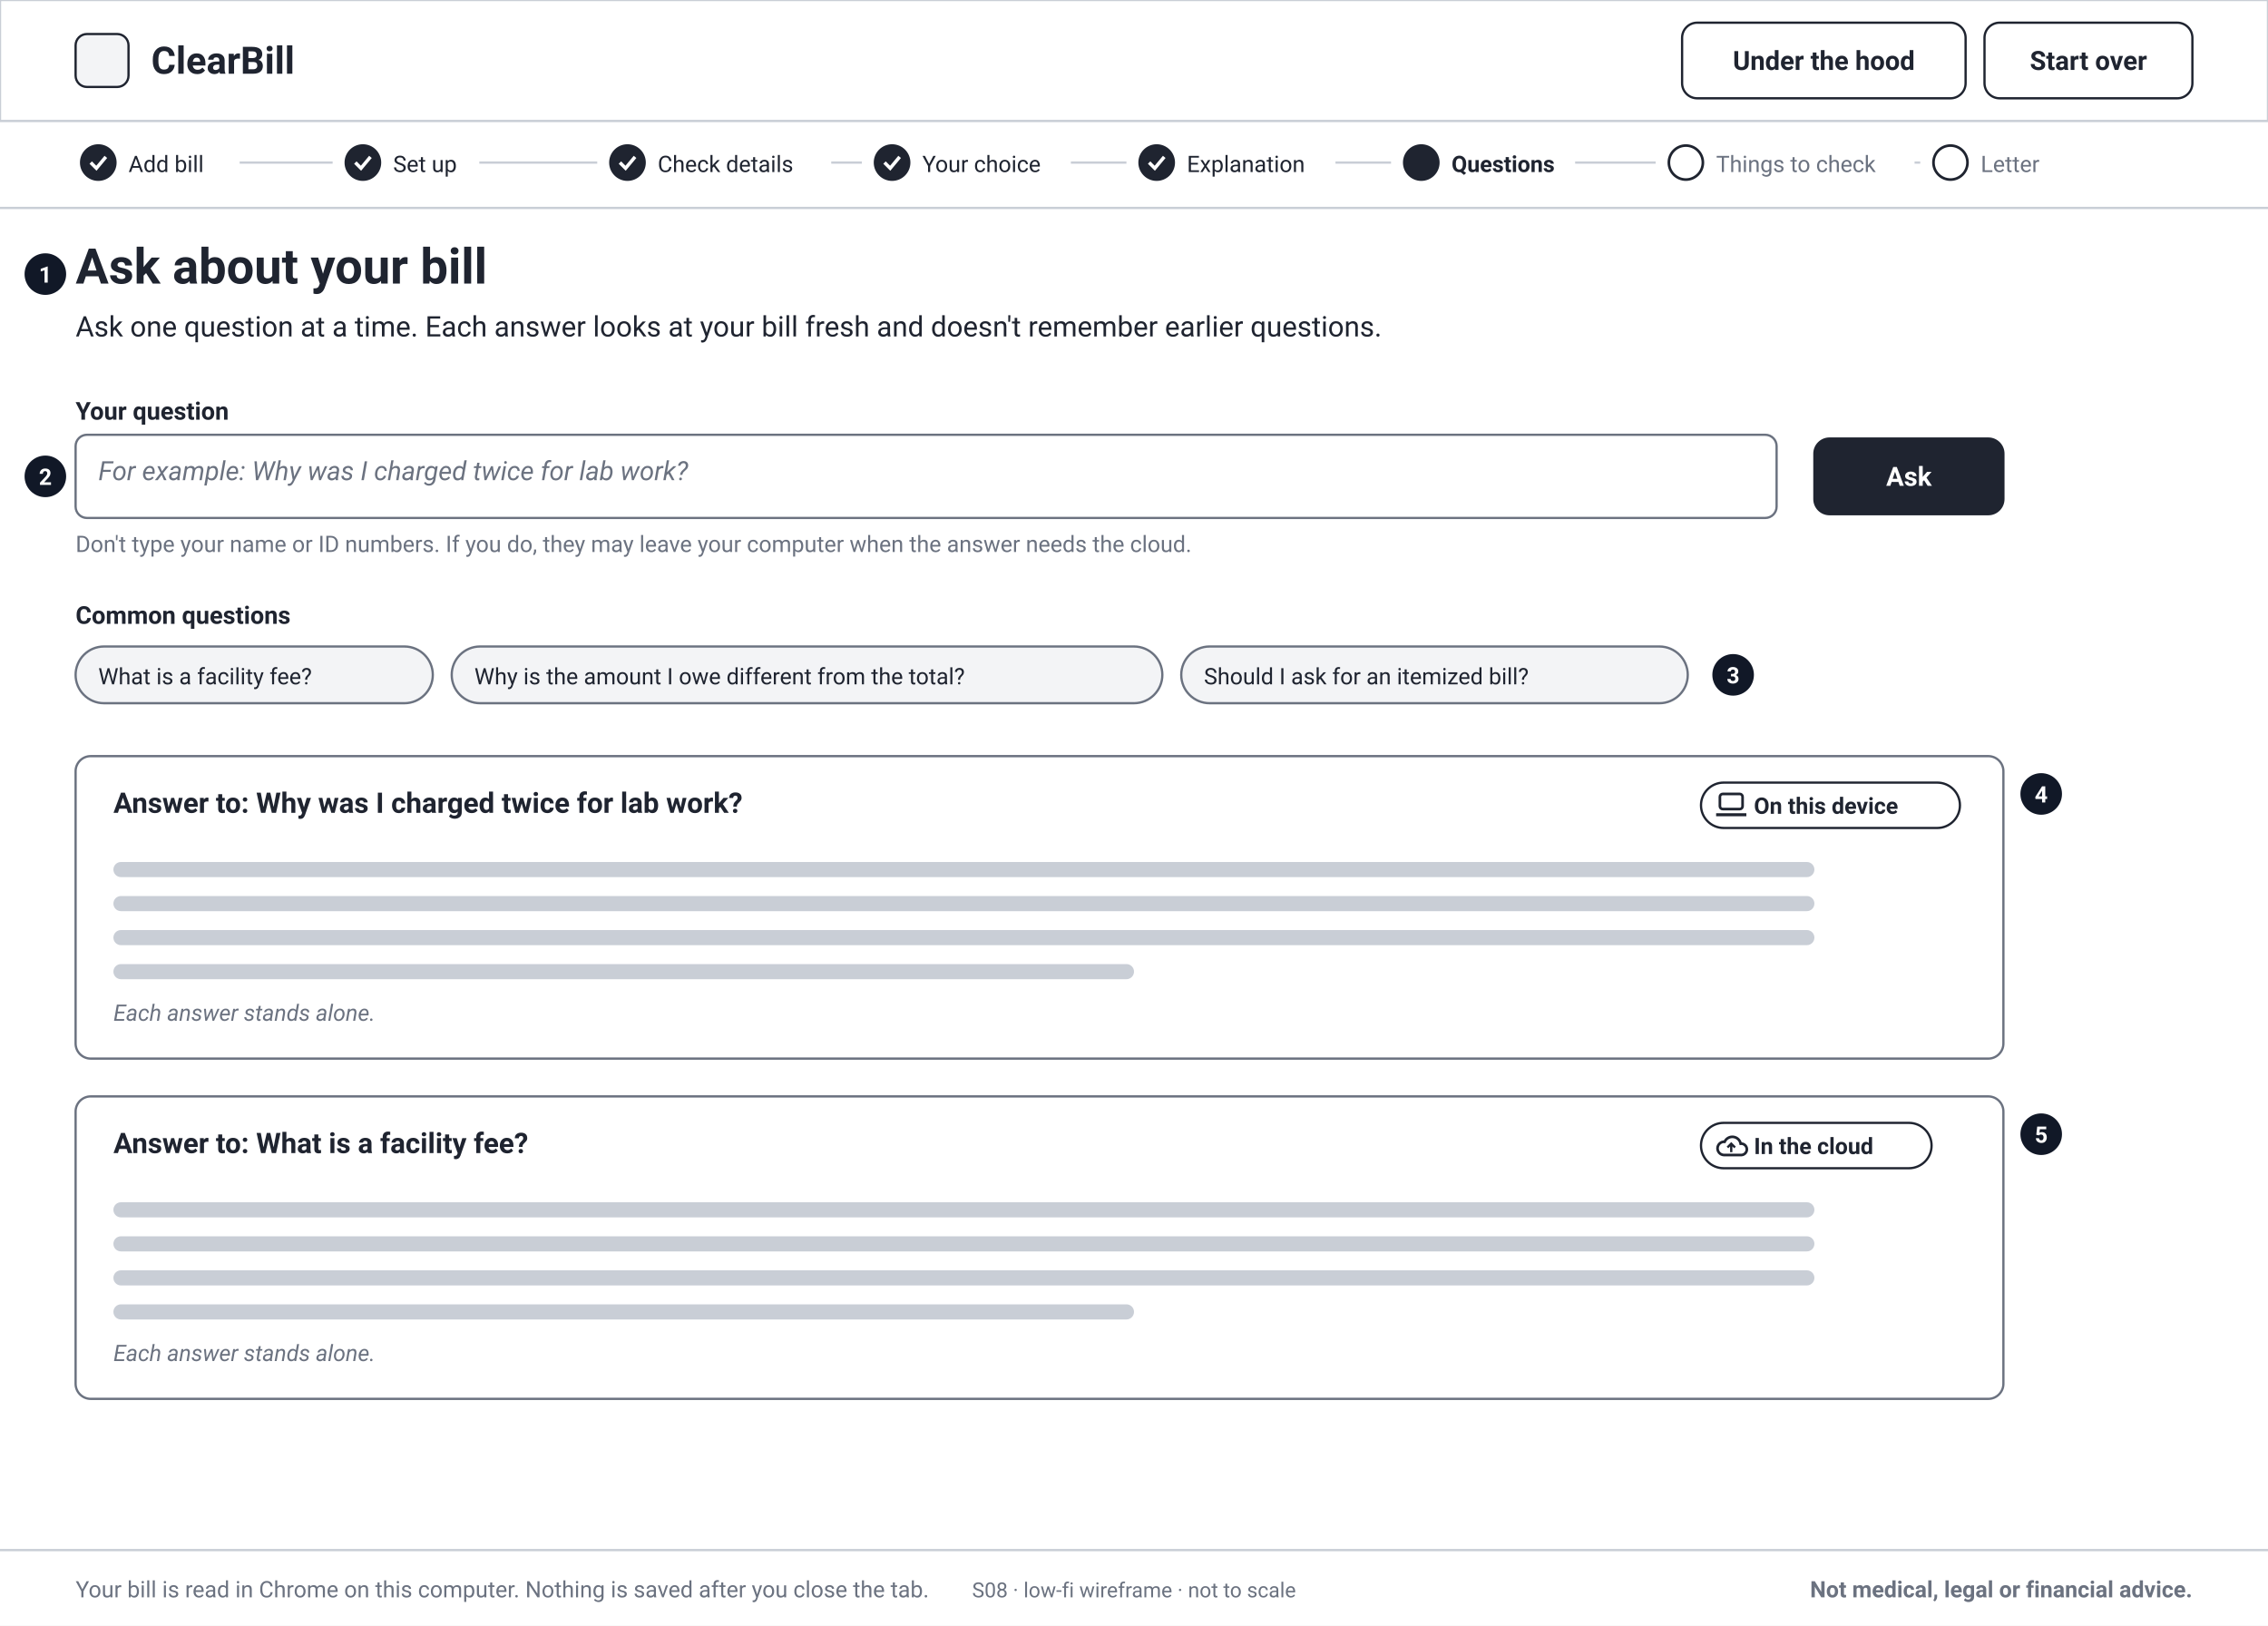
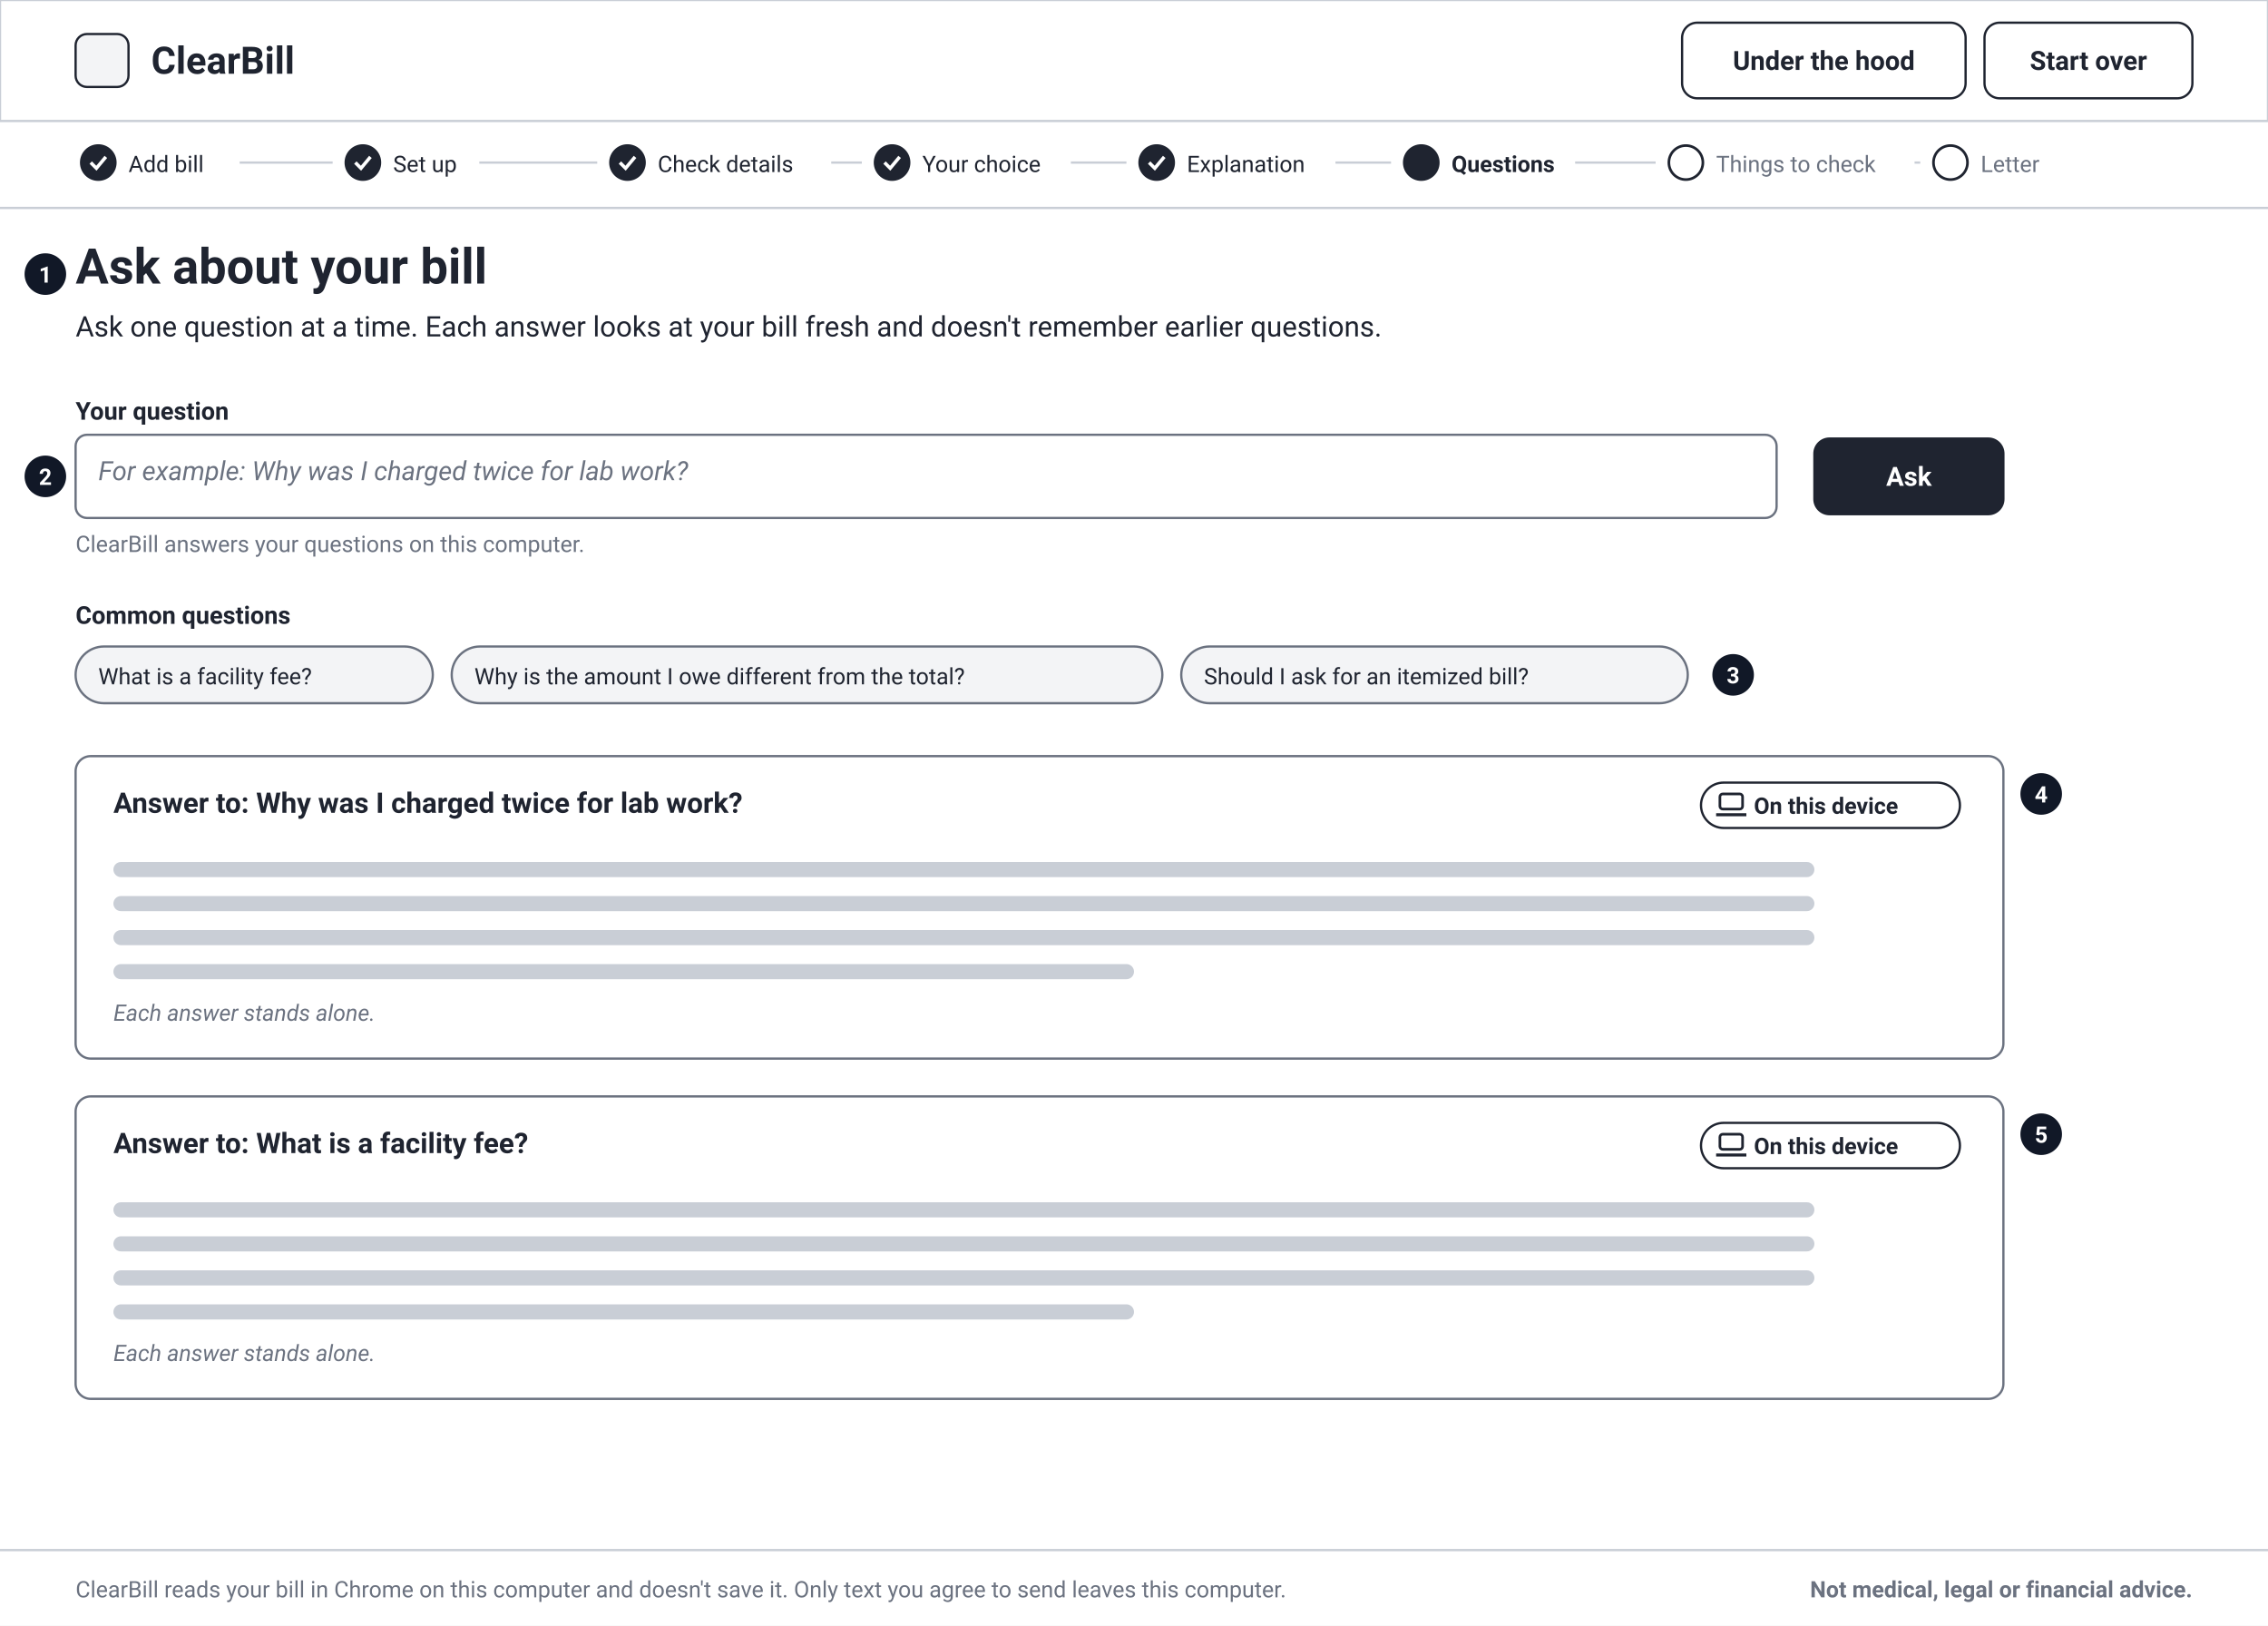
<svg xmlns="http://www.w3.org/2000/svg" width="1200" height="860" viewBox="0 0 1200 860" role="img" aria-labelledby="t-S08 d-S08" font-family="system-ui, -apple-system, Segoe UI, Roboto, sans-serif">
  <rect width="1200" height="860" fill="#FFFFFF" />
  <rect x="0" y="0" width="1200" height="64" rx="0" fill="#FFFFFF" stroke="#C9CED6" stroke-width="1.2" />
  <rect x="40" y="18" width="28" height="28" rx="6" fill="#F3F4F6" stroke="#1F2430" stroke-width="1.2" />
  <text x="80" y="39" font-size="20" font-weight="700" fill="#1F2430" text-anchor="start">ClearBill</text>
  <rect x="890" y="12" width="150" height="40" rx="8" fill="#FFFFFF" stroke="#1F2430" stroke-width="1.2" />
  <text x="965.0" y="37" font-size="14" font-weight="600" fill="#1F2430" text-anchor="middle">Under the hood</text>
  <rect x="1050" y="12" width="110" height="40" rx="8" fill="#FFFFFF" stroke="#1F2430" stroke-width="1.2" />
  <text x="1105.0" y="37" font-size="14" font-weight="600" fill="#1F2430" text-anchor="middle">Start over</text>
  <circle cx="52.0" cy="86" r="9" fill="#1F2430" stroke="#1F2430" stroke-width="1.4" />
  <path d="M48.0 86 l3 3 l5 -6" fill="none" stroke="#FFFFFF" stroke-width="1.8" />
  <text x="68.0" y="91" font-size="12" font-weight="400" fill="#1F2430" text-anchor="start">Add bill</text>
  <line x1="126.8" y1="86" x2="176.0" y2="86" stroke="#C9CED6" stroke-width="1.2" />
  <circle cx="192.0" cy="86" r="9" fill="#1F2430" stroke="#1F2430" stroke-width="1.4" />
  <path d="M188.0 86 l3 3 l5 -6" fill="none" stroke="#FFFFFF" stroke-width="1.8" />
  <text x="208.0" y="91" font-size="12" font-weight="400" fill="#1F2430" text-anchor="start">Set up</text>
  <line x1="253.6" y1="86" x2="316.0" y2="86" stroke="#C9CED6" stroke-width="1.2" />
  <circle cx="332.0" cy="86" r="9" fill="#1F2430" stroke="#1F2430" stroke-width="1.4" />
  <path d="M328.0 86 l3 3 l5 -6" fill="none" stroke="#FFFFFF" stroke-width="1.8" />
  <text x="348.0" y="91" font-size="12" font-weight="400" fill="#1F2430" text-anchor="start">Check details</text>
  <line x1="439.8" y1="86" x2="456.0" y2="86" stroke="#C9CED6" stroke-width="1.2" />
  <circle cx="472.0" cy="86" r="9" fill="#1F2430" stroke="#1F2430" stroke-width="1.4" />
  <path d="M468.0 86 l3 3 l5 -6" fill="none" stroke="#FFFFFF" stroke-width="1.8" />
  <text x="488.0" y="91" font-size="12" font-weight="400" fill="#1F2430" text-anchor="start">Your choice</text>
  <line x1="566.6" y1="86" x2="596.0" y2="86" stroke="#C9CED6" stroke-width="1.2" />
  <circle cx="612.0" cy="86" r="9" fill="#1F2430" stroke="#1F2430" stroke-width="1.4" />
  <path d="M608.0 86 l3 3 l5 -6" fill="none" stroke="#FFFFFF" stroke-width="1.8" />
  <text x="628.0" y="91" font-size="12" font-weight="400" fill="#1F2430" text-anchor="start">Explanation</text>
  <line x1="706.6" y1="86" x2="736.0" y2="86" stroke="#C9CED6" stroke-width="1.2" />
  <circle cx="752.0" cy="86" r="9" fill="#1F2430" stroke="#1F2430" stroke-width="1.4" />
  <text x="768.0" y="91" font-size="12" font-weight="700" fill="#1F2430" text-anchor="start">Questions</text>
  <line x1="833.4" y1="86" x2="876.0" y2="86" stroke="#C9CED6" stroke-width="1.2" />
  <circle cx="892.0" cy="86" r="9" fill="#FFFFFF" stroke="#1F2430" stroke-width="1.4" />
  <text x="908.0" y="91" font-size="12" font-weight="400" fill="#6B7280" text-anchor="start">Things to check</text>
  <line x1="1013.0" y1="86" x2="1016.0" y2="86" stroke="#C9CED6" stroke-width="1.2" />
  <circle cx="1032.0" cy="86" r="9" fill="#FFFFFF" stroke="#1F2430" stroke-width="1.4" />
  <text x="1048.0" y="91" font-size="12" font-weight="400" fill="#6B7280" text-anchor="start">Letter</text>
  <line x1="0" y1="110" x2="1200" y2="110" stroke="#C9CED6" stroke-width="1.2" />
  <line x1="0" y1="820" x2="1200" y2="820" stroke="#C9CED6" stroke-width="1.2" />
-   <text x="40" y="845" font-size="12" font-weight="400" fill="#6B7280" text-anchor="start">Your bill is read in Chrome on this computer. Nothing is saved after you close the tab.</text>
+   <text x="40" y="845" font-size="12" font-weight="400" fill="#6B7280" text-anchor="start">ClearBill reads your bill in Chrome on this computer and doesn't save it. Only text you agree to send leaves this computer.</text>
  <text x="1160" y="845" font-size="12" font-weight="600" fill="#6B7280" text-anchor="end">Not medical, legal or financial advice.</text>
  <text x="40" y="150" font-size="26" font-weight="700" fill="#1F2430" text-anchor="start">Ask about your bill</text>
  <text x="40" y="178" font-size="15" font-weight="400" fill="#1F2430" text-anchor="start">Ask one question at a time. Each answer looks at your bill fresh and doesn't remember earlier questions.</text>
  <circle cx="24" cy="145" r="11" fill="#111827" />
  <text x="24" y="149.5" font-size="12" font-weight="700" fill="#FFFFFF" text-anchor="middle">1</text>
  <text x="40" y="222" font-size="13" font-weight="600" fill="#1F2430" text-anchor="start">Your question</text>
  <rect x="40" y="230" width="900" height="44" rx="6" fill="#FFFFFF" stroke="#6B7280" stroke-width="1.2" />
  <text x="52" y="254" font-size="14" font-weight="400" fill="#6B7280" text-anchor="start" font-style="italic">For example: Why was I charged twice for lab work?</text>
-   <text x="40" y="292" font-size="12" font-weight="400" fill="#6B7280" text-anchor="start">Don't type your name or ID numbers. If you do, they may leave your computer when the answer needs the cloud.</text>
+   <text x="40" y="292" font-size="12" font-weight="400" fill="#6B7280" text-anchor="start">ClearBill answers your questions on this computer.</text>
  <rect x="960" y="232" width="100" height="40" rx="8" fill="#1F2430" stroke="#1F2430" stroke-width="1.2" />
  <text x="1010.0" y="257" font-size="14" font-weight="600" fill="#FFFFFF" text-anchor="middle">Ask</text>
  <circle cx="24" cy="252" r="11" fill="#111827" />
  <text x="24" y="256.5" font-size="12" font-weight="700" fill="#FFFFFF" text-anchor="middle">2</text>
  <text x="40" y="330" font-size="13" font-weight="700" fill="#1F2430" text-anchor="start">Common questions</text>
  <rect x="40" y="342" width="189" height="30" rx="15" fill="#F3F4F6" stroke="#6B7280" stroke-width="1.2" />
  <text x="52" y="362" font-size="12" font-weight="400" fill="#1F2430" text-anchor="start">What is a facility fee?</text>
  <rect x="239" y="342" width="376" height="30" rx="15" fill="#F3F4F6" stroke="#6B7280" stroke-width="1.2" />
  <text x="251" y="362" font-size="12" font-weight="400" fill="#1F2430" text-anchor="start">Why is the amount I owe different from the total?</text>
  <rect x="625" y="342" width="268" height="30" rx="15" fill="#F3F4F6" stroke="#6B7280" stroke-width="1.2" />
  <text x="637" y="362" font-size="12" font-weight="400" fill="#1F2430" text-anchor="start">Should I ask for an itemized bill?</text>
  <circle cx="917" cy="357" r="11" fill="#111827" />
  <text x="917" y="361.5" font-size="12" font-weight="700" fill="#FFFFFF" text-anchor="middle">3</text>
  <rect x="40" y="400" width="1020" height="160" rx="8" fill="#FFFFFF" stroke="#6B7280" stroke-width="1.2" />
  <text x="60" y="430" font-size="15" font-weight="700" fill="#1F2430" text-anchor="start">Answer to: Why was I charged twice for lab work?</text>
  <rect x="900" y="414" width="137" height="24" rx="12" fill="#FFFFFF" stroke="#1F2430" stroke-width="1.2" />
  <rect x="910" y="420" width="12" height="8" rx="1.5" fill="none" stroke="#1F2430" stroke-width="1.4" />
  <line x1="908" y1="431" x2="924" y2="431" stroke="#1F2430" stroke-width="1.6" />
  <text x="928" y="430.5" font-size="12" font-weight="600" fill="#1F2430" text-anchor="start">On this device</text>
  <rect x="60" y="456" width="900" height="8" rx="4" fill="#C9CED6" />
  <rect x="60" y="474" width="900" height="8" rx="4" fill="#C9CED6" />
  <rect x="60" y="492" width="900" height="8" rx="4" fill="#C9CED6" />
  <rect x="60" y="510" width="540" height="8" rx="4" fill="#C9CED6" />
  <text x="60" y="540" font-size="12" font-weight="400" fill="#6B7280" text-anchor="start" font-style="italic">Each answer stands alone.</text>
  <rect x="40" y="580" width="1020" height="160" rx="8" fill="#FFFFFF" stroke="#6B7280" stroke-width="1.2" />
  <text x="60" y="610" font-size="15" font-weight="700" fill="#1F2430" text-anchor="start">Answer to: What is a facility fee?</text>
-   <rect x="900" y="594" width="122" height="24" rx="12" fill="#FFFFFF" stroke="#1F2430" stroke-width="1.2" />
-   <path d="M912 611 a3.5 3.5 0 0 1 0.5 -7 a4.5 4.5 0 0 1 8.5 1 a3 3 0 0 1 0.5 6 z" fill="none" stroke="#1F2430" stroke-width="1.4" />
-   <path d="M916 609.5 v-4.5 m-2 2 l2 -2 l2 2" fill="none" stroke="#1F2430" stroke-width="1.2" />
-   <text x="928" y="610.5" font-size="12" font-weight="600" fill="#1F2430" text-anchor="start">In the cloud</text>
+   <rect x="900" y="594" width="137" height="24" rx="12" fill="#FFFFFF" stroke="#1F2430" stroke-width="1.2" />
+   <rect x="910" y="600" width="12" height="8" rx="1.5" fill="none" stroke="#1F2430" stroke-width="1.4" />
+   <line x1="908" y1="611" x2="924" y2="611" stroke="#1F2430" stroke-width="1.6" />
+   <text x="928" y="610.5" font-size="12" font-weight="600" fill="#1F2430" text-anchor="start">On this device</text>
  <rect x="60" y="636" width="900" height="8" rx="4" fill="#C9CED6" />
  <rect x="60" y="654" width="900" height="8" rx="4" fill="#C9CED6" />
  <rect x="60" y="672" width="900" height="8" rx="4" fill="#C9CED6" />
  <rect x="60" y="690" width="540" height="8" rx="4" fill="#C9CED6" />
  <text x="60" y="720" font-size="12" font-weight="400" fill="#6B7280" text-anchor="start" font-style="italic">Each answer stands alone.</text>
  <circle cx="1080" cy="420" r="11" fill="#111827" />
  <text x="1080" y="424.5" font-size="12" font-weight="700" fill="#FFFFFF" text-anchor="middle">4</text>
  <circle cx="1080" cy="600" r="11" fill="#111827" />
  <text x="1080" y="604.5" font-size="12" font-weight="700" fill="#FFFFFF" text-anchor="middle">5</text>
-   <text x="600.0" y="845" font-size="11" fill="#6B7280" text-anchor="middle">S08 · low-fi wireframe · not to scale</text>
</svg>
